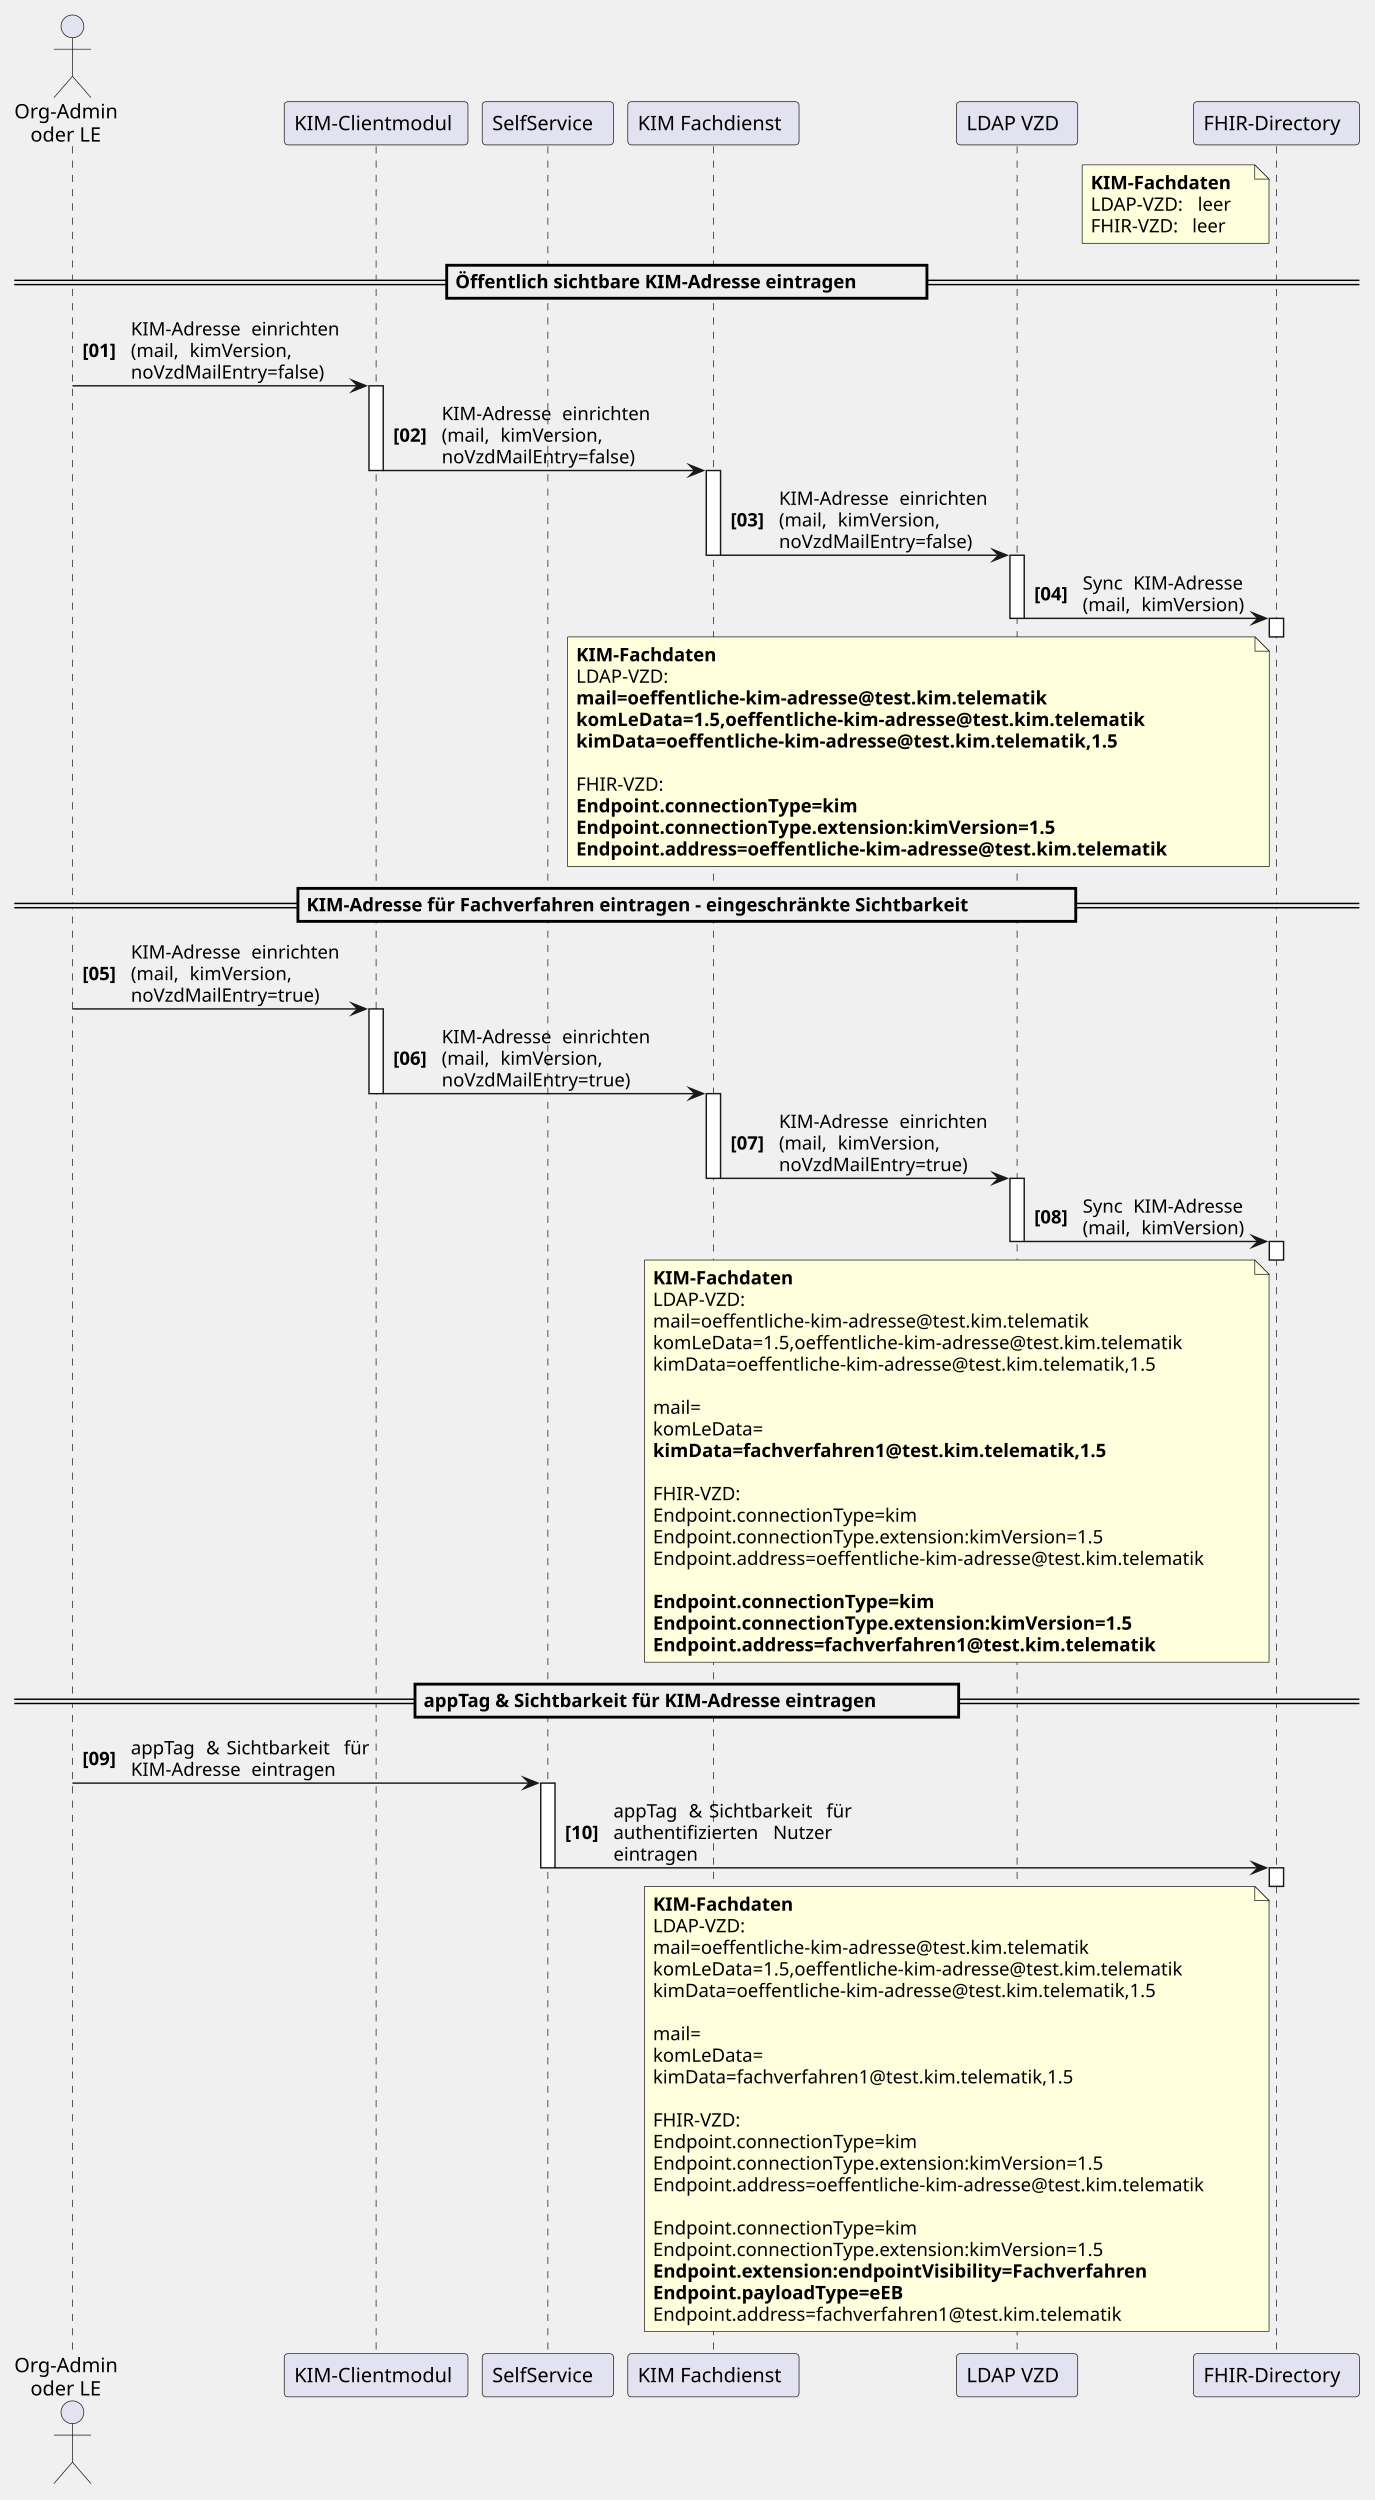
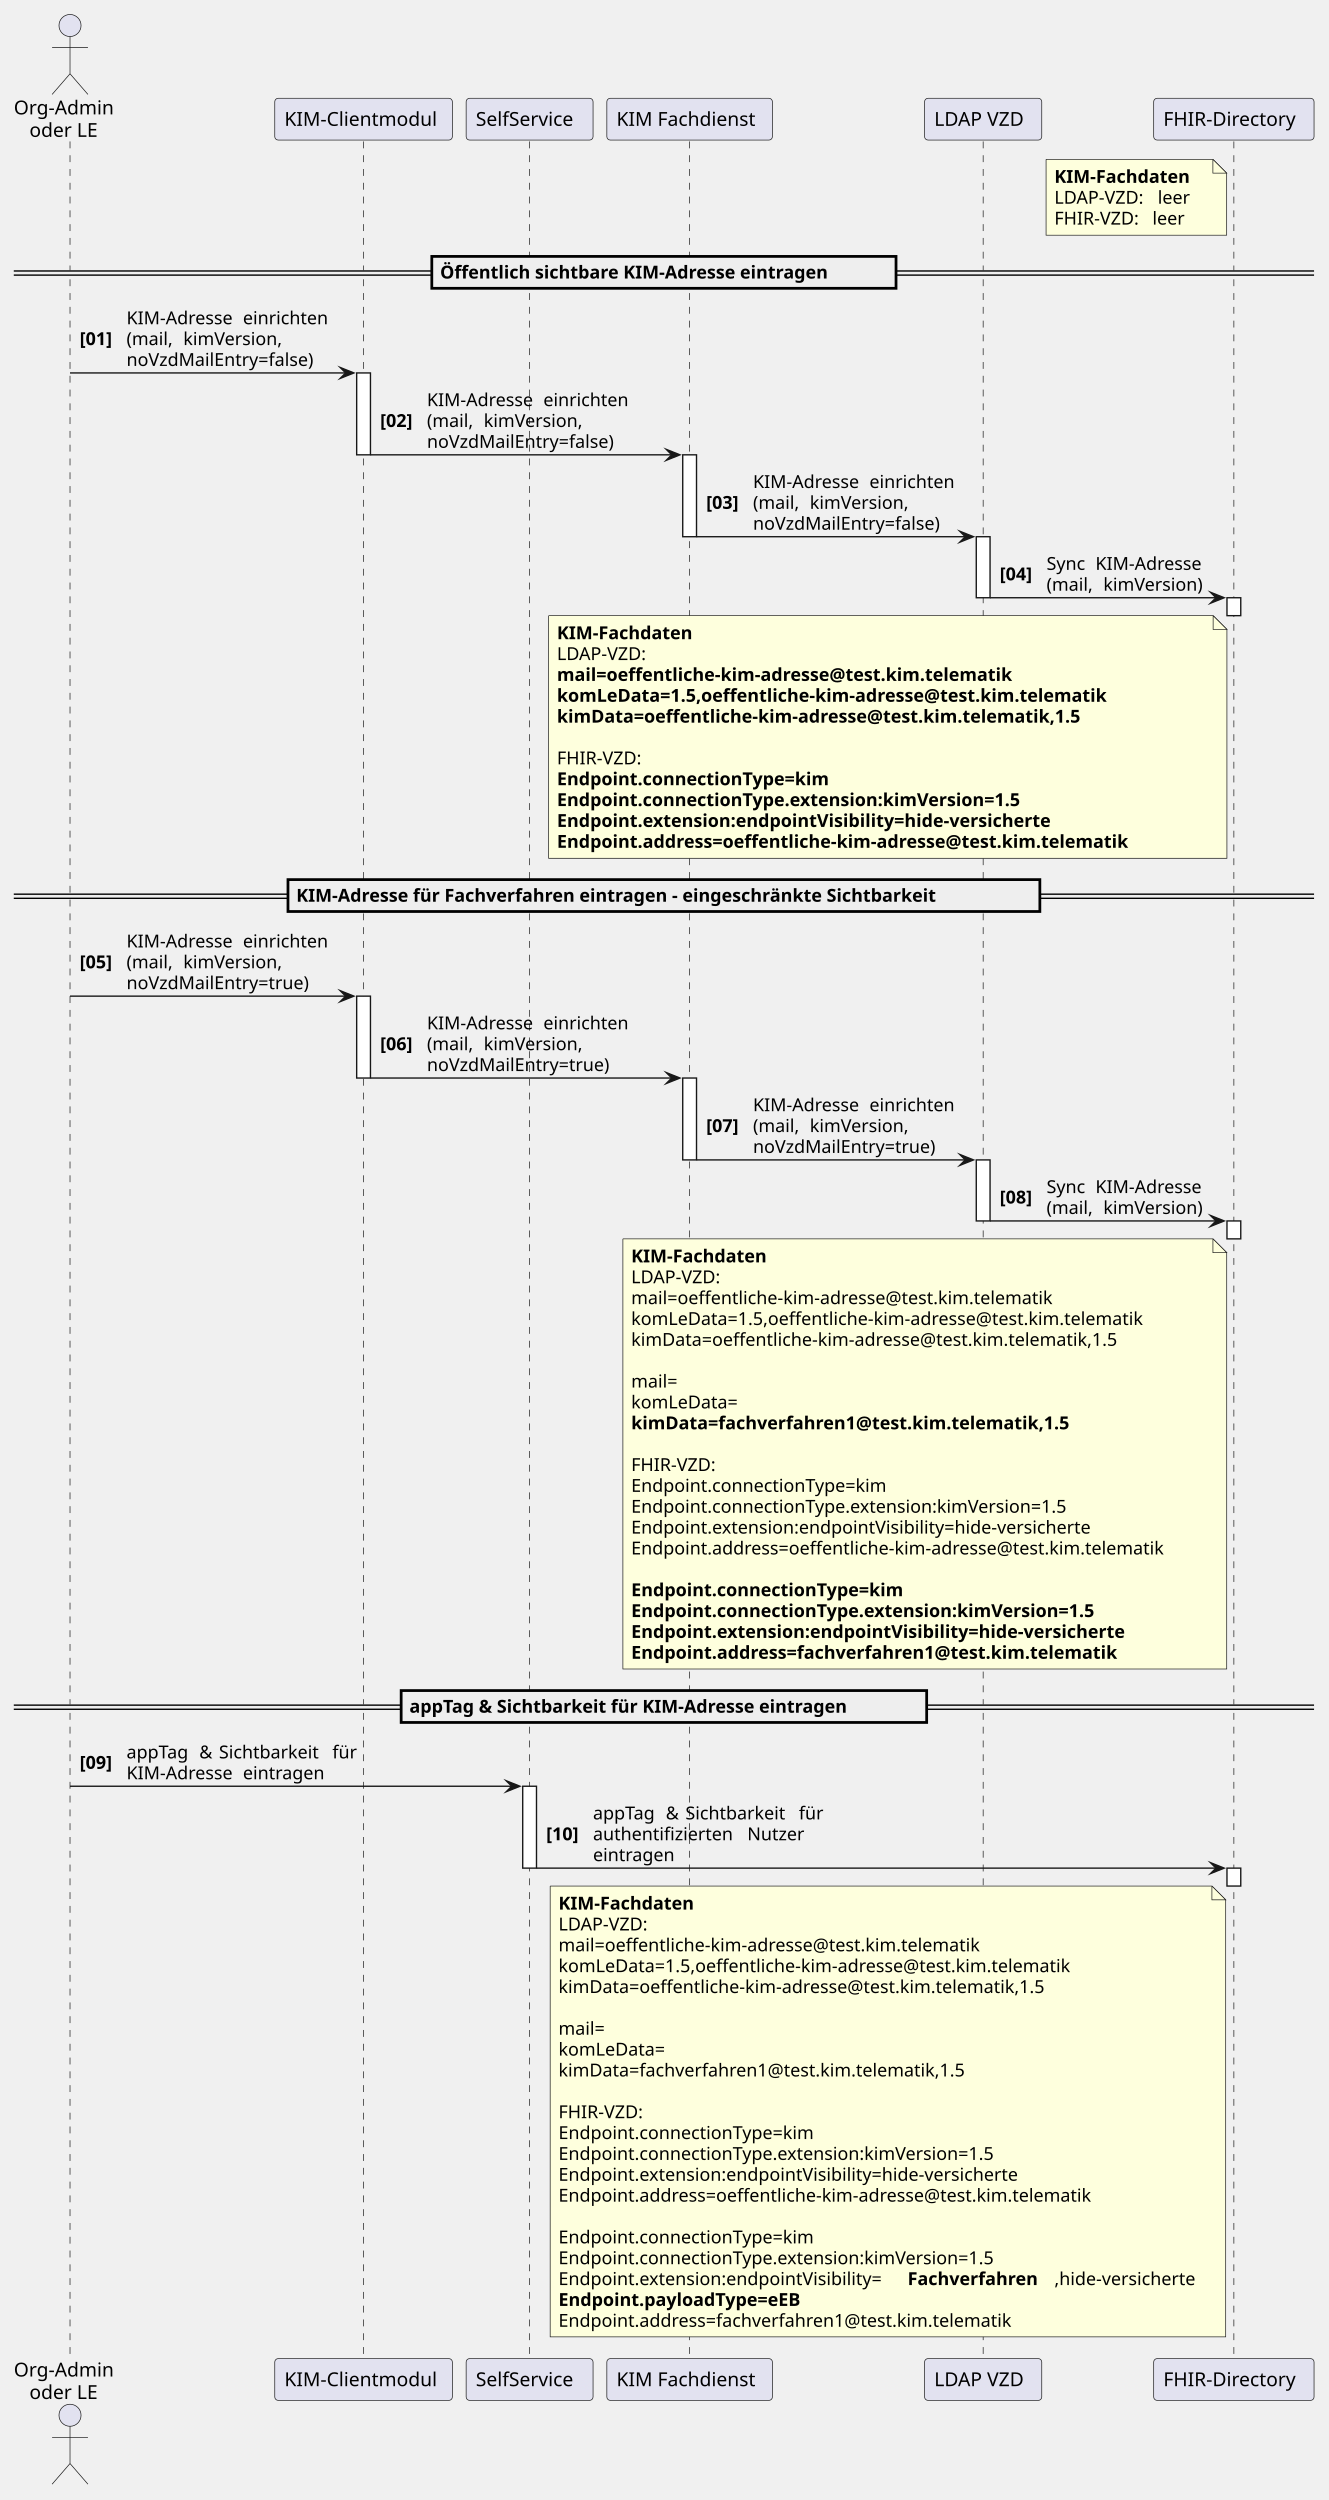
- <svg xmlns="http://www.w3.org/2000/svg" version="1.1" data-diagram-type="SEQUENCE" style="width:1004px;height:1826px;background:#FFFFFF;" width="1004.167px" height="1826.042px" viewBox="0 0 1004 1826" zoomAndPan="magnify" preserveAspectRatio="none" contentStyleType="text/css">
+ <svg xmlns="http://www.w3.org/2000/svg" version="1.1" data-diagram-type="SEQUENCE" style="width:1004px;height:1889px;background:#FFFFFF;" width="1004.167px" height="1889.583px" viewBox="0 0 1004 1889" zoomAndPan="magnify" preserveAspectRatio="none" contentStyleType="text/css">
  <defs />
  <g font-family="sans-serif" lengthAdjust="spacing">
    <g>
-       <rect x="49.259" y="106.868" width="8.333" height="1612.248" fill="#000" fill-opacity="0" />
-       <line x1="52.905" y1="106.868" x2="52.905" y2="1719.116" style="stroke:#181818;stroke-width:0.521;stroke-dasharray:5.208,5.208;" />
-     </g>
-     <g>
-       <rect x="271.062" y="106.868" width="8.333" height="1612.248" fill="#000" fill-opacity="0" />
-       <line x1="274.708" y1="106.868" x2="274.708" y2="1719.116" style="stroke:#181818;stroke-width:0.521;stroke-dasharray:5.208,5.208;" />
+       <rect x="49.259" y="106.868" width="8.333" height="1675.301" fill="#000" fill-opacity="0" />
+       <line x1="52.905" y1="106.868" x2="52.905" y2="1782.17" style="stroke:#181818;stroke-width:0.521;stroke-dasharray:5.208,5.208;" />
+     </g>
+     <g>
+       <rect x="271.062" y="106.868" width="8.333" height="1675.301" fill="#000" fill-opacity="0" />
+       <line x1="274.708" y1="106.868" x2="274.708" y2="1782.17" style="stroke:#181818;stroke-width:0.521;stroke-dasharray:5.208,5.208;" />
    </g>
    <g>
      <rect x="269.5" y="281.795" width="10.417" height="61.873" fill="#FFF" style="stroke:#181818;stroke-width:1.042;" />
    </g>
    <g>
-       <rect x="269.5" y="736.922" width="10.417" height="61.873" fill="#FFF" style="stroke:#181818;stroke-width:1.042;" />
-     </g>
-     <g>
-       <rect x="396.522" y="106.868" width="8.333" height="1612.248" fill="#000" fill-opacity="0" />
-       <line x1="400.168" y1="106.868" x2="400.168" y2="1719.116" style="stroke:#181818;stroke-width:0.521;stroke-dasharray:5.208,5.208;" />
-     </g>
-     <g>
-       <rect x="394.96" y="1302.393" width="10.417" height="61.873" fill="#FFF" style="stroke:#181818;stroke-width:1.042;" />
-     </g>
-     <g>
-       <rect x="517.432" y="106.868" width="8.333" height="1612.248" fill="#000" fill-opacity="0" />
-       <line x1="521.077" y1="106.868" x2="521.077" y2="1719.116" style="stroke:#181818;stroke-width:0.521;stroke-dasharray:5.208,5.208;" />
+       <rect x="269.5" y="752.686" width="10.417" height="61.873" fill="#FFF" style="stroke:#181818;stroke-width:1.042;" />
+     </g>
+     <g>
+       <rect x="396.522" y="106.868" width="8.333" height="1675.301" fill="#000" fill-opacity="0" />
+       <line x1="400.168" y1="106.868" x2="400.168" y2="1782.17" style="stroke:#181818;stroke-width:0.521;stroke-dasharray:5.208,5.208;" />
+     </g>
+     <g>
+       <rect x="394.96" y="1349.683" width="10.417" height="61.873" fill="#FFF" style="stroke:#181818;stroke-width:1.042;" />
+     </g>
+     <g>
+       <rect x="517.432" y="106.868" width="8.333" height="1675.301" fill="#000" fill-opacity="0" />
+       <line x1="521.077" y1="106.868" x2="521.077" y2="1782.17" style="stroke:#181818;stroke-width:0.521;stroke-dasharray:5.208,5.208;" />
    </g>
    <g>
      <rect x="515.869" y="343.669" width="10.417" height="61.873" fill="#FFF" style="stroke:#181818;stroke-width:1.042;" />
    </g>
    <g>
-       <rect x="515.869" y="798.796" width="10.417" height="61.873" fill="#FFF" style="stroke:#181818;stroke-width:1.042;" />
-     </g>
-     <g>
-       <rect x="739.234" y="106.868" width="8.333" height="1612.248" fill="#000" fill-opacity="0" />
-       <line x1="742.88" y1="106.868" x2="742.88" y2="1719.116" style="stroke:#181818;stroke-width:0.521;stroke-dasharray:5.208,5.208;" />
+       <rect x="515.869" y="814.559" width="10.417" height="61.873" fill="#FFF" style="stroke:#181818;stroke-width:1.042;" />
+     </g>
+     <g>
+       <rect x="739.234" y="106.868" width="8.333" height="1675.301" fill="#000" fill-opacity="0" />
+       <line x1="742.88" y1="106.868" x2="742.88" y2="1782.17" style="stroke:#181818;stroke-width:0.521;stroke-dasharray:5.208,5.208;" />
    </g>
    <g>
      <rect x="737.672" y="405.542" width="10.417" height="46.11" fill="#FFF" style="stroke:#181818;stroke-width:1.042;" />
    </g>
    <g>
-       <rect x="737.672" y="860.669" width="10.417" height="46.11" fill="#FFF" style="stroke:#181818;stroke-width:1.042;" />
-     </g>
-     <g>
-       <rect x="928.664" y="106.868" width="8.333" height="1612.248" fill="#000" fill-opacity="0" />
-       <line x1="932.31" y1="106.868" x2="932.31" y2="1719.116" style="stroke:#181818;stroke-width:0.521;stroke-dasharray:5.208,5.208;" />
+       <rect x="737.672" y="876.432" width="10.417" height="46.11" fill="#FFF" style="stroke:#181818;stroke-width:1.042;" />
+     </g>
+     <g>
+       <rect x="928.664" y="106.868" width="8.333" height="1675.301" fill="#000" fill-opacity="0" />
+       <line x1="932.31" y1="106.868" x2="932.31" y2="1782.17" style="stroke:#181818;stroke-width:0.521;stroke-dasharray:5.208,5.208;" />
    </g>
    <g>
      <rect x="927.102" y="451.652" width="10.417" height="13.542" fill="#FFF" style="stroke:#181818;stroke-width:1.042;" />
    </g>
    <g>
-       <rect x="927.102" y="906.779" width="10.417" height="13.542" fill="#FFF" style="stroke:#181818;stroke-width:1.042;" />
-     </g>
-     <g>
-       <rect x="927.102" y="1364.266" width="10.417" height="13.542" fill="#FFF" style="stroke:#181818;stroke-width:1.042;" />
+       <rect x="927.102" y="922.542" width="10.417" height="13.542" fill="#FFF" style="stroke:#181818;stroke-width:1.042;" />
+     </g>
+     <g>
+       <rect x="927.102" y="1411.556" width="10.417" height="13.542" fill="#FFF" style="stroke:#181818;stroke-width:1.042;" />
    </g>
    <text x="10.417" y="86.453" fill="#000" font-size="14.583" textLength="78.727">Org-Admin</text>
    <text x="22.219" y="103.429" fill="#000" font-size="14.583" textLength="55.122">oder LE</text>
    <ellipse cx="52.905" cy="19.271" rx="8.333" ry="8.333" fill="#E2E2F0" style="stroke:#181818;stroke-width:0.521;" />
    <path d="M52.905,27.604 L52.905,55.729 M39.364,35.938 L66.447,35.938 M52.905,55.729 L39.364,71.354 M52.905,55.729 L66.447,71.354" style="stroke:#181818;stroke-width:0.521;" fill="none" />
    <rect x="207.613" y="74.268" width="134.191" height="31.559" fill="#E2E2F0" style="stroke:#181818;stroke-width:0.521;" rx="2.604" ry="2.604" />
    <text x="214.904" y="95.096" fill="#000" font-size="14.583" textLength="119.608">KIM-Clientmodul</text>
    <rect x="352.22" y="74.268" width="95.895" height="31.559" fill="#E2E2F0" style="stroke:#181818;stroke-width:0.521;" rx="2.604" ry="2.604" />
    <text x="359.512" y="95.096" fill="#000" font-size="14.583" textLength="81.312">SelfService</text>
    <rect x="458.532" y="74.268" width="125.091" height="31.559" fill="#E2E2F0" style="stroke:#181818;stroke-width:0.521;" rx="2.604" ry="2.604" />
    <text x="465.824" y="95.096" fill="#000" font-size="14.583" textLength="110.507">KIM Fachdienst</text>
    <rect x="698.61" y="74.268" width="88.54" height="31.559" fill="#E2E2F0" style="stroke:#181818;stroke-width:0.521;" rx="2.604" ry="2.604" />
    <text x="705.902" y="95.096" fill="#000" font-size="14.583" textLength="73.956">LDAP VZD</text>
    <rect x="871.726" y="74.268" width="121.167" height="31.559" fill="#E2E2F0" style="stroke:#181818;stroke-width:0.521;" rx="2.604" ry="2.604" />
    <text x="879.018" y="95.096" fill="#000" font-size="14.583" textLength="106.584">FHIR-Directory</text>
-     <text x="10.417" y="1732.653" fill="#000" font-size="14.583" textLength="78.727">Org-Admin</text>
-     <text x="22.219" y="1749.629" fill="#000" font-size="14.583" textLength="55.122">oder LE</text>
-     <ellipse cx="52.905" cy="1761.922" rx="8.333" ry="8.333" fill="#E2E2F0" style="stroke:#181818;stroke-width:0.521;" />
-     <path d="M52.905,1770.256 L52.905,1798.381 M39.364,1778.589 L66.447,1778.589 M52.905,1798.381 L39.364,1814.006 M52.905,1798.381 L66.447,1814.006" style="stroke:#181818;stroke-width:0.521;" fill="none" />
-     <rect x="207.613" y="1719.116" width="134.191" height="31.559" fill="#E2E2F0" style="stroke:#181818;stroke-width:0.521;" rx="2.604" ry="2.604" />
-     <text x="214.904" y="1739.944" fill="#000" font-size="14.583" textLength="119.608">KIM-Clientmodul</text>
-     <rect x="352.22" y="1719.116" width="95.895" height="31.559" fill="#E2E2F0" style="stroke:#181818;stroke-width:0.521;" rx="2.604" ry="2.604" />
-     <text x="359.512" y="1739.944" fill="#000" font-size="14.583" textLength="81.312">SelfService</text>
-     <rect x="458.532" y="1719.116" width="125.091" height="31.559" fill="#E2E2F0" style="stroke:#181818;stroke-width:0.521;" rx="2.604" ry="2.604" />
-     <text x="465.824" y="1739.944" fill="#000" font-size="14.583" textLength="110.507">KIM Fachdienst</text>
-     <rect x="698.61" y="1719.116" width="88.54" height="31.559" fill="#E2E2F0" style="stroke:#181818;stroke-width:0.521;" rx="2.604" ry="2.604" />
-     <text x="705.902" y="1739.944" fill="#000" font-size="14.583" textLength="73.956">LDAP VZD</text>
-     <rect x="871.726" y="1719.116" width="121.167" height="31.559" fill="#E2E2F0" style="stroke:#181818;stroke-width:0.521;" rx="2.604" ry="2.604" />
-     <text x="879.018" y="1739.944" fill="#000" font-size="14.583" textLength="106.584">FHIR-Directory</text>
+     <text x="10.417" y="1795.706" fill="#000" font-size="14.583" textLength="78.727">Org-Admin</text>
+     <text x="22.219" y="1812.682" fill="#000" font-size="14.583" textLength="55.122">oder LE</text>
+     <ellipse cx="52.905" cy="1824.976" rx="8.333" ry="8.333" fill="#E2E2F0" style="stroke:#181818;stroke-width:0.521;" />
+     <path d="M52.905,1833.309 L52.905,1861.434 M39.364,1841.642 L66.447,1841.642 M52.905,1861.434 L39.364,1877.059 M52.905,1861.434 L66.447,1877.059" style="stroke:#181818;stroke-width:0.521;" fill="none" />
+     <rect x="207.613" y="1782.17" width="134.191" height="31.559" fill="#E2E2F0" style="stroke:#181818;stroke-width:0.521;" rx="2.604" ry="2.604" />
+     <text x="214.904" y="1802.998" fill="#000" font-size="14.583" textLength="119.608">KIM-Clientmodul</text>
+     <rect x="352.22" y="1782.17" width="95.895" height="31.559" fill="#E2E2F0" style="stroke:#181818;stroke-width:0.521;" rx="2.604" ry="2.604" />
+     <text x="359.512" y="1802.998" fill="#000" font-size="14.583" textLength="81.312">SelfService</text>
+     <rect x="458.532" y="1782.17" width="125.091" height="31.559" fill="#E2E2F0" style="stroke:#181818;stroke-width:0.521;" rx="2.604" ry="2.604" />
+     <text x="465.824" y="1802.998" fill="#000" font-size="14.583" textLength="110.507">KIM Fachdienst</text>
+     <rect x="698.61" y="1782.17" width="88.54" height="31.559" fill="#E2E2F0" style="stroke:#181818;stroke-width:0.521;" rx="2.604" ry="2.604" />
+     <text x="705.902" y="1802.998" fill="#000" font-size="14.583" textLength="73.956">LDAP VZD</text>
+     <rect x="871.726" y="1782.17" width="121.167" height="31.559" fill="#E2E2F0" style="stroke:#181818;stroke-width:0.521;" rx="2.604" ry="2.604" />
+     <text x="879.018" y="1802.998" fill="#000" font-size="14.583" textLength="106.584">FHIR-Directory</text>
    <path d="M790.413,120.41 L790.413,177.702 L926.872,177.702 L926.872,130.827 L916.455,120.41 L790.413,120.41" style="stroke:#181818;stroke-width:0.521;" fill="#FEFFDD" />
    <path d="M916.455,120.41 L916.455,130.827 L926.872,130.827 L916.455,120.41" style="stroke:#181818;stroke-width:0.521;" fill="#FEFFDD" />
    <text x="796.663" y="138.188" fill="#000" font-size="13.542" textLength="114.813" font-weight="700">KIM-Fachdaten</text>
    <text x="796.663" y="153.952" fill="#000" font-size="13.542" textLength="73.818">LDAP-VZD:</text>
    <text x="870.481" y="153.952" fill="#000" font-size="13.542"> </text>
    <text x="874.786" y="153.952" fill="#000" font-size="13.542" textLength="25.992">leer</text>
    <text x="796.663" y="169.715" fill="#000" font-size="13.542" textLength="69.791">FHIR-VZD:</text>
    <text x="866.455" y="169.715" fill="#000" font-size="13.542"> </text>
    <text x="870.759" y="169.715" fill="#000" font-size="13.542" textLength="25.992">leer</text>
    <rect x="10.417" y="204.749" width="982.477" height="3.125" fill="#EEE" style="stroke:#EEE;stroke-width:1.042;" />
    <line x1="10.417" y1="204.749" x2="992.893" y2="204.749" style="stroke:#000;stroke-width:1.042;" />
    <line x1="10.417" y1="207.874" x2="992.893" y2="207.874" style="stroke:#000;stroke-width:1.042;" />
    <rect x="326.273" y="193.742" width="350.764" height="24.097" fill="#EEE" style="stroke:#000;stroke-width:2.083;" />
    <text x="332.523" y="210.478" fill="#000" font-size="13.542" textLength="331.467" font-weight="700">Öffentlich sichtbare KIM-Adresse eintragen</text>
    <polygon points="257,277.629,267.416,281.795,257,285.962,261.166,281.795" fill="#181818" style="stroke:#181818;stroke-width:1.042;stroke-linejoin:miter;stroke-miterlimit:10;" />
    <line x1="52.905" y1="281.795" x2="263.25" y2="281.795" style="stroke:#181818;stroke-width:1.042;" />
    <text x="60.197" y="260.755" fill="#000" font-size="13.542" textLength="31.223" font-weight="700">[01]</text>
    <text x="95.586" y="244.992" fill="#000" font-size="13.542" textLength="83.644">KIM-Adresse</text>
    <text x="179.23" y="244.992" fill="#000" font-size="13.542"> </text>
    <text x="183.534" y="244.992" fill="#000" font-size="13.542" textLength="68.257">einrichten</text>
    <text x="95.586" y="260.755" fill="#000" font-size="13.542" textLength="38.602">(mail,</text>
    <text x="134.188" y="260.755" fill="#000" font-size="13.542"> </text>
    <text x="138.492" y="260.755" fill="#000" font-size="13.542" textLength="79.947">kimVersion,</text>
    <text x="95.586" y="276.518" fill="#000" font-size="13.542" textLength="154.215">noVzdMailEntry=false)</text>
    <polygon points="503.369,339.502,513.786,343.669,503.369,347.835,507.536,343.669" fill="#181818" style="stroke:#181818;stroke-width:1.042;stroke-linejoin:miter;stroke-miterlimit:10;" />
    <line x1="279.916" y1="343.669" x2="509.619" y2="343.669" style="stroke:#181818;stroke-width:1.042;" />
    <text x="287.208" y="322.628" fill="#000" font-size="13.542" textLength="31.223" font-weight="700">[02]</text>
    <text x="322.597" y="306.865" fill="#000" font-size="13.542" textLength="83.644">KIM-Adresse</text>
    <text x="406.241" y="306.865" fill="#000" font-size="13.542"> </text>
    <text x="410.545" y="306.865" fill="#000" font-size="13.542" textLength="68.257">einrichten</text>
    <text x="322.597" y="322.628" fill="#000" font-size="13.542" textLength="38.602">(mail,</text>
    <text x="361.199" y="322.628" fill="#000" font-size="13.542"> </text>
    <text x="365.503" y="322.628" fill="#000" font-size="13.542" textLength="79.947">kimVersion,</text>
    <text x="322.597" y="338.392" fill="#000" font-size="13.542" textLength="154.215">noVzdMailEntry=false)</text>
    <polygon points="725.172,401.375,735.589,405.542,725.172,409.709,729.339,405.542" fill="#181818" style="stroke:#181818;stroke-width:1.042;stroke-linejoin:miter;stroke-miterlimit:10;" />
    <line x1="526.286" y1="405.542" x2="731.422" y2="405.542" style="stroke:#181818;stroke-width:1.042;" />
    <text x="533.577" y="384.502" fill="#000" font-size="13.542" textLength="31.223" font-weight="700">[03]</text>
    <text x="568.967" y="368.738" fill="#000" font-size="13.542" textLength="83.644">KIM-Adresse</text>
    <text x="652.61" y="368.738" fill="#000" font-size="13.542"> </text>
    <text x="656.915" y="368.738" fill="#000" font-size="13.542" textLength="68.257">einrichten</text>
    <text x="568.967" y="384.502" fill="#000" font-size="13.542" textLength="38.602">(mail,</text>
    <text x="607.568" y="384.502" fill="#000" font-size="13.542"> </text>
    <text x="611.873" y="384.502" fill="#000" font-size="13.542" textLength="79.947">kimVersion,</text>
    <text x="568.967" y="400.265" fill="#000" font-size="13.542" textLength="154.215">noVzdMailEntry=false)</text>
    <polygon points="914.602,447.485,925.018,451.652,914.602,455.819,918.768,451.652" fill="#181818" style="stroke:#181818;stroke-width:1.042;stroke-linejoin:miter;stroke-miterlimit:10;" />
    <line x1="748.089" y1="451.652" x2="920.852" y2="451.652" style="stroke:#181818;stroke-width:1.042;" />
    <text x="755.38" y="438.493" fill="#000" font-size="13.542" textLength="31.223" font-weight="700">[04]</text>
    <text x="790.769" y="430.612" fill="#000" font-size="13.542" textLength="32.638">Sync</text>
    <text x="823.407" y="430.612" fill="#000" font-size="13.542"> </text>
    <text x="827.711" y="430.612" fill="#000" font-size="13.542" textLength="83.644">KIM-Adresse</text>
    <text x="790.769" y="446.375" fill="#000" font-size="13.542" textLength="38.602">(mail,</text>
    <text x="829.371" y="446.375" fill="#000" font-size="13.542"> </text>
    <text x="833.676" y="446.375" fill="#000" font-size="13.542" textLength="80.926">kimVersion)</text>
-     <path d="M414.559,465.194 L414.559,632.902 L927.059,632.902 L927.059,475.61 L916.643,465.194 L414.559,465.194" style="stroke:#181818;stroke-width:0.521;" fill="#FEFFDD" />
+     <path d="M414.559,465.194 L414.559,648.527 L927.059,648.527 L927.059,475.61 L916.643,465.194 L414.559,465.194" style="stroke:#181818;stroke-width:0.521;" fill="#FEFFDD" />
    <path d="M916.643,465.194 L916.643,475.61 L927.059,475.61 L916.643,465.194" style="stroke:#181818;stroke-width:0.521;" fill="#FEFFDD" />
    <text x="420.809" y="482.972" fill="#000" font-size="13.542" textLength="114.813" font-weight="700">KIM-Fachdaten</text>
    <text x="420.809" y="498.735" fill="#000" font-size="13.542" textLength="73.818">LDAP-VZD:</text>
    <text x="420.809" y="514.498" fill="#000" font-size="13.542" textLength="389.211" font-weight="700">mail=oeffentliche-kim-adresse@test.kim.telematik</text>
    <text x="420.809" y="530.262" fill="#000" font-size="13.542" textLength="472.034" font-weight="700">komLeData=1.5,oeffentliche-kim-adresse@test.kim.telematik</text>
    <text x="420.809" y="546.025" fill="#000" font-size="13.542" textLength="449.56" font-weight="700">kimData=oeffentliche-kim-adresse@test.kim.telematik,1.5</text>
    <text x="420.809" y="561.788" fill="#000" font-size="13.542"> </text>
    <text x="420.809" y="577.552" fill="#000" font-size="13.542" textLength="69.791">FHIR-VZD:</text>
    <text x="420.809" y="593.315" fill="#000" font-size="13.542" textLength="233.409" font-weight="700">Endpoint.connectionType=kim</text>
    <text x="420.809" y="609.078" fill="#000" font-size="13.542" textLength="400.808" font-weight="700">Endpoint.connectionType.extension:kimVersion=1.5</text>
-     <text x="420.809" y="624.842" fill="#000" font-size="13.542" textLength="490.667" font-weight="700">Endpoint.address=oeffentliche-kim-adresse@test.kim.telematik</text>
-     <rect x="10.417" y="659.875" width="982.477" height="3.125" fill="#EEE" style="stroke:#EEE;stroke-width:1.042;" />
-     <line x1="10.417" y1="659.875" x2="992.893" y2="659.875" style="stroke:#000;stroke-width:1.042;" />
-     <line x1="10.417" y1="663" x2="992.893" y2="663" style="stroke:#000;stroke-width:1.042;" />
-     <rect x="217.596" y="648.869" width="568.119" height="24.097" fill="#EEE" style="stroke:#000;stroke-width:2.083;" />
-     <text x="223.846" y="665.605" fill="#000" font-size="13.542" textLength="548.821" font-weight="700">KIM-Adresse für Fachverfahren eintragen - eingeschränkte Sichtbarkeit</text>
-     <polygon points="257,732.756,267.416,736.922,257,741.089,261.166,736.922" fill="#181818" style="stroke:#181818;stroke-width:1.042;stroke-linejoin:miter;stroke-miterlimit:10;" />
-     <line x1="52.905" y1="736.922" x2="263.25" y2="736.922" style="stroke:#181818;stroke-width:1.042;" />
-     <text x="60.197" y="715.882" fill="#000" font-size="13.542" textLength="31.223" font-weight="700">[05]</text>
-     <text x="95.586" y="700.119" fill="#000" font-size="13.542" textLength="83.644">KIM-Adresse</text>
-     <text x="179.23" y="700.119" fill="#000" font-size="13.542"> </text>
-     <text x="183.534" y="700.119" fill="#000" font-size="13.542" textLength="68.257">einrichten</text>
-     <text x="95.586" y="715.882" fill="#000" font-size="13.542" textLength="38.602">(mail,</text>
-     <text x="134.188" y="715.882" fill="#000" font-size="13.542"> </text>
-     <text x="138.492" y="715.882" fill="#000" font-size="13.542" textLength="79.947">kimVersion,</text>
-     <text x="95.586" y="731.645" fill="#000" font-size="13.542" textLength="149.791">noVzdMailEntry=true)</text>
-     <polygon points="503.369,794.629,513.786,798.796,503.369,802.962,507.536,798.796" fill="#181818" style="stroke:#181818;stroke-width:1.042;stroke-linejoin:miter;stroke-miterlimit:10;" />
-     <line x1="279.916" y1="798.796" x2="509.619" y2="798.796" style="stroke:#181818;stroke-width:1.042;" />
-     <text x="287.208" y="777.755" fill="#000" font-size="13.542" textLength="31.223" font-weight="700">[06]</text>
-     <text x="322.597" y="761.992" fill="#000" font-size="13.542" textLength="83.644">KIM-Adresse</text>
-     <text x="406.241" y="761.992" fill="#000" font-size="13.542"> </text>
-     <text x="410.545" y="761.992" fill="#000" font-size="13.542" textLength="68.257">einrichten</text>
-     <text x="322.597" y="777.755" fill="#000" font-size="13.542" textLength="38.602">(mail,</text>
-     <text x="361.199" y="777.755" fill="#000" font-size="13.542"> </text>
-     <text x="365.503" y="777.755" fill="#000" font-size="13.542" textLength="79.947">kimVersion,</text>
-     <text x="322.597" y="793.519" fill="#000" font-size="13.542" textLength="149.791">noVzdMailEntry=true)</text>
-     <polygon points="725.172,856.502,735.589,860.669,725.172,864.836,729.339,860.669" fill="#181818" style="stroke:#181818;stroke-width:1.042;stroke-linejoin:miter;stroke-miterlimit:10;" />
-     <line x1="526.286" y1="860.669" x2="731.422" y2="860.669" style="stroke:#181818;stroke-width:1.042;" />
-     <text x="533.577" y="839.629" fill="#000" font-size="13.542" textLength="31.223" font-weight="700">[07]</text>
-     <text x="568.967" y="823.865" fill="#000" font-size="13.542" textLength="83.644">KIM-Adresse</text>
-     <text x="652.61" y="823.865" fill="#000" font-size="13.542"> </text>
-     <text x="656.915" y="823.865" fill="#000" font-size="13.542" textLength="68.257">einrichten</text>
-     <text x="568.967" y="839.629" fill="#000" font-size="13.542" textLength="38.602">(mail,</text>
-     <text x="607.568" y="839.629" fill="#000" font-size="13.542"> </text>
-     <text x="611.873" y="839.629" fill="#000" font-size="13.542" textLength="79.947">kimVersion,</text>
-     <text x="568.967" y="855.392" fill="#000" font-size="13.542" textLength="149.791">noVzdMailEntry=true)</text>
-     <polygon points="914.602,902.612,925.018,906.779,914.602,910.946,918.768,906.779" fill="#181818" style="stroke:#181818;stroke-width:1.042;stroke-linejoin:miter;stroke-miterlimit:10;" />
-     <line x1="748.089" y1="906.779" x2="920.852" y2="906.779" style="stroke:#181818;stroke-width:1.042;" />
-     <text x="755.38" y="893.62" fill="#000" font-size="13.542" textLength="31.223" font-weight="700">[08]</text>
-     <text x="790.769" y="885.739" fill="#000" font-size="13.542" textLength="32.638">Sync</text>
-     <text x="823.407" y="885.739" fill="#000" font-size="13.542"> </text>
-     <text x="827.711" y="885.739" fill="#000" font-size="13.542" textLength="83.644">KIM-Adresse</text>
-     <text x="790.769" y="901.502" fill="#000" font-size="13.542" textLength="38.602">(mail,</text>
-     <text x="829.371" y="901.502" fill="#000" font-size="13.542"> </text>
-     <text x="833.676" y="901.502" fill="#000" font-size="13.542" textLength="80.926">kimVersion)</text>
-     <path d="M470.657,920.321 L470.657,1214.071 L926.907,1214.071 L926.907,930.737 L916.49,920.321 L470.657,920.321" style="stroke:#181818;stroke-width:0.521;" fill="#FEFFDD" />
-     <path d="M916.49,920.321 L916.49,930.737 L926.907,930.737 L916.49,920.321" style="stroke:#181818;stroke-width:0.521;" fill="#FEFFDD" />
-     <text x="476.907" y="938.099" fill="#000" font-size="13.542" textLength="114.813" font-weight="700">KIM-Fachdaten</text>
-     <text x="476.907" y="953.862" fill="#000" font-size="13.542" textLength="73.818">LDAP-VZD:</text>
-     <text x="476.907" y="969.625" fill="#000" font-size="13.542" textLength="345.511">mail=oeffentliche-kim-adresse@test.kim.telematik</text>
-     <text x="476.907" y="985.389" fill="#000" font-size="13.542" textLength="419.864">komLeData=1.5,oeffentliche-kim-adresse@test.kim.telematik</text>
-     <text x="476.907" y="1001.152" fill="#000" font-size="13.542" textLength="399.466">kimData=oeffentliche-kim-adresse@test.kim.telematik,1.5</text>
-     <text x="476.907" y="1016.915" fill="#000" font-size="13.542"> </text>
-     <text x="476.907" y="1032.679" fill="#000" font-size="13.542" textLength="40.361">mail=</text>
-     <text x="476.907" y="1048.442" fill="#000" font-size="13.542" textLength="88.874">komLeData=</text>
-     <text x="476.907" y="1064.205" fill="#000" font-size="13.542" textLength="375.841" font-weight="700">kimData=fachverfahren1@test.kim.telematik,1.5</text>
-     <text x="476.907" y="1079.969" fill="#000" font-size="13.542"> </text>
-     <text x="476.907" y="1095.732" fill="#000" font-size="13.542" textLength="69.791">FHIR-VZD:</text>
-     <text x="476.907" y="1111.495" fill="#000" font-size="13.542" textLength="208.54">Endpoint.connectionType=kim</text>
-     <text x="476.907" y="1127.259" fill="#000" font-size="13.542" textLength="356.044">Endpoint.connectionType.extension:kimVersion=1.5</text>
-     <text x="476.907" y="1143.022" fill="#000" font-size="13.542" textLength="434.57">Endpoint.address=oeffentliche-kim-adresse@test.kim.telematik</text>
-     <text x="476.907" y="1158.786" fill="#000" font-size="13.542"> </text>
-     <text x="476.907" y="1174.549" fill="#000" font-size="13.542" textLength="233.409" font-weight="700">Endpoint.connectionType=kim</text>
-     <text x="476.907" y="1190.312" fill="#000" font-size="13.542" textLength="400.808" font-weight="700">Endpoint.connectionType.extension:kimVersion=1.5</text>
-     <text x="476.907" y="1206.076" fill="#000" font-size="13.542" textLength="416.948" font-weight="700">Endpoint.address=fachverfahren1@test.kim.telematik</text>
-     <rect x="10.417" y="1241.109" width="982.477" height="3.125" fill="#EEE" style="stroke:#EEE;stroke-width:1.042;" />
-     <line x1="10.417" y1="1241.109" x2="992.893" y2="1241.109" style="stroke:#000;stroke-width:1.042;" />
-     <line x1="10.417" y1="1244.234" x2="992.893" y2="1244.234" style="stroke:#000;stroke-width:1.042;" />
-     <rect x="303.117" y="1230.103" width="397.076" height="24.097" fill="#EEE" style="stroke:#000;stroke-width:2.083;" />
-     <text x="309.367" y="1246.839" fill="#000" font-size="13.542" textLength="377.778" font-weight="700">appTag &amp; Sichtbarkeit für KIM-Adresse eintragen</text>
-     <polygon points="382.46,1298.226,392.876,1302.393,382.46,1306.559,386.626,1302.393" fill="#181818" style="stroke:#181818;stroke-width:1.042;stroke-linejoin:miter;stroke-miterlimit:10;" />
-     <line x1="52.905" y1="1302.393" x2="388.71" y2="1302.393" style="stroke:#181818;stroke-width:1.042;" />
-     <text x="60.197" y="1289.234" fill="#000" font-size="13.542" textLength="31.223" font-weight="700">[09]</text>
-     <text x="95.586" y="1281.352" fill="#000" font-size="13.542" textLength="50.656">appTag</text>
-     <text x="146.242" y="1281.352" fill="#000" font-size="13.542"> </text>
-     <text x="150.546" y="1281.352" fill="#000" font-size="13.542">&amp;</text>
-     <text x="161.106" y="1281.352" fill="#000" font-size="13.542"> </text>
-     <text x="165.41" y="1281.352" fill="#000" font-size="13.542" textLength="81.402">Sichtbarkeit</text>
-     <text x="246.812" y="1281.352" fill="#000" font-size="13.542"> </text>
-     <text x="251.117" y="1281.352" fill="#000" font-size="13.542" textLength="18.917">für</text>
-     <text x="95.586" y="1297.116" fill="#000" font-size="13.542" textLength="83.644">KIM-Adresse</text>
-     <text x="179.23" y="1297.116" fill="#000" font-size="13.542"> </text>
-     <text x="183.534" y="1297.116" fill="#000" font-size="13.542" textLength="65.361">eintragen</text>
-     <polygon points="914.602,1360.099,925.018,1364.266,914.602,1368.433,918.768,1364.266" fill="#181818" style="stroke:#181818;stroke-width:1.042;stroke-linejoin:miter;stroke-miterlimit:10;" />
-     <line x1="405.376" y1="1364.266" x2="920.852" y2="1364.266" style="stroke:#181818;stroke-width:1.042;" />
-     <text x="412.668" y="1343.226" fill="#000" font-size="13.542" textLength="31.223" font-weight="700">[10]</text>
-     <text x="448.057" y="1327.462" fill="#000" font-size="13.542" textLength="50.656">appTag</text>
-     <text x="498.713" y="1327.462" fill="#000" font-size="13.542"> </text>
-     <text x="503.017" y="1327.462" fill="#000" font-size="13.542">&amp;</text>
-     <text x="513.577" y="1327.462" fill="#000" font-size="13.542"> </text>
-     <text x="517.881" y="1327.462" fill="#000" font-size="13.542" textLength="81.402">Sichtbarkeit</text>
-     <text x="599.283" y="1327.462" fill="#000" font-size="13.542"> </text>
-     <text x="603.588" y="1327.462" fill="#000" font-size="13.542" textLength="18.917">für</text>
-     <text x="448.057" y="1343.226" fill="#000" font-size="13.542" textLength="112.281">authentifizierten</text>
-     <text x="560.338" y="1343.226" fill="#000" font-size="13.542"> </text>
-     <text x="564.642" y="1343.226" fill="#000" font-size="13.542" textLength="45.029">Nutzer</text>
-     <text x="448.057" y="1358.989" fill="#000" font-size="13.542" textLength="65.361">eintragen</text>
-     <path d="M470.657,1377.808 L470.657,1702.808 L926.907,1702.808 L926.907,1388.224 L916.49,1377.808 L470.657,1377.808" style="stroke:#181818;stroke-width:0.521;" fill="#FEFFDD" />
-     <path d="M916.49,1377.808 L916.49,1388.224 L926.907,1388.224 L916.49,1377.808" style="stroke:#181818;stroke-width:0.521;" fill="#FEFFDD" />
-     <text x="476.907" y="1395.586" fill="#000" font-size="13.542" textLength="114.813" font-weight="700">KIM-Fachdaten</text>
-     <text x="476.907" y="1411.349" fill="#000" font-size="13.542" textLength="73.818">LDAP-VZD:</text>
-     <text x="476.907" y="1427.112" fill="#000" font-size="13.542" textLength="345.511">mail=oeffentliche-kim-adresse@test.kim.telematik</text>
-     <text x="476.907" y="1442.876" fill="#000" font-size="13.542" textLength="419.864">komLeData=1.5,oeffentliche-kim-adresse@test.kim.telematik</text>
-     <text x="476.907" y="1458.639" fill="#000" font-size="13.542" textLength="399.466">kimData=oeffentliche-kim-adresse@test.kim.telematik,1.5</text>
-     <text x="476.907" y="1474.402" fill="#000" font-size="13.542"> </text>
-     <text x="476.907" y="1490.166" fill="#000" font-size="13.542" textLength="40.361">mail=</text>
-     <text x="476.907" y="1505.929" fill="#000" font-size="13.542" textLength="88.874">komLeData=</text>
-     <text x="476.907" y="1521.692" fill="#000" font-size="13.542" textLength="335.156">kimData=fachverfahren1@test.kim.telematik,1.5</text>
-     <text x="476.907" y="1537.456" fill="#000" font-size="13.542"> </text>
-     <text x="476.907" y="1553.219" fill="#000" font-size="13.542" textLength="69.791">FHIR-VZD:</text>
-     <text x="476.907" y="1568.982" fill="#000" font-size="13.542" textLength="208.54">Endpoint.connectionType=kim</text>
-     <text x="476.907" y="1584.746" fill="#000" font-size="13.542" textLength="356.044">Endpoint.connectionType.extension:kimVersion=1.5</text>
-     <text x="476.907" y="1600.509" fill="#000" font-size="13.542" textLength="434.57">Endpoint.address=oeffentliche-kim-adresse@test.kim.telematik</text>
-     <text x="476.907" y="1616.272" fill="#000" font-size="13.542"> </text>
-     <text x="476.907" y="1632.036" fill="#000" font-size="13.542" textLength="208.54">Endpoint.connectionType=kim</text>
-     <text x="476.907" y="1647.799" fill="#000" font-size="13.542" textLength="356.044">Endpoint.connectionType.extension:kimVersion=1.5</text>
-     <text x="476.907" y="1663.563" fill="#000" font-size="13.542" textLength="411.037" font-weight="700">Endpoint.extension:endpointVisibility=Fachverfahren</text>
-     <text x="476.907" y="1679.326" fill="#000" font-size="13.542" textLength="210.96" font-weight="700">Endpoint.payloadType=eEB</text>
-     <text x="476.907" y="1695.089" fill="#000" font-size="13.542" textLength="370.26">Endpoint.address=fachverfahren1@test.kim.telematik</text>
+     <text x="420.809" y="624.842" fill="#000" font-size="13.542" textLength="425.478" font-weight="700">Endpoint.extension:endpointVisibility=hide-versicherte</text>
+     <text x="420.809" y="640.605" fill="#000" font-size="13.542" textLength="490.667" font-weight="700">Endpoint.address=oeffentliche-kim-adresse@test.kim.telematik</text>
+     <rect x="10.417" y="675.639" width="982.477" height="3.125" fill="#EEE" style="stroke:#EEE;stroke-width:1.042;" />
+     <line x1="10.417" y1="675.639" x2="992.893" y2="675.639" style="stroke:#000;stroke-width:1.042;" />
+     <line x1="10.417" y1="678.764" x2="992.893" y2="678.764" style="stroke:#000;stroke-width:1.042;" />
+     <rect x="217.596" y="664.632" width="568.119" height="24.097" fill="#EEE" style="stroke:#000;stroke-width:2.083;" />
+     <text x="223.846" y="681.369" fill="#000" font-size="13.542" textLength="548.821" font-weight="700">KIM-Adresse für Fachverfahren eintragen - eingeschränkte Sichtbarkeit</text>
+     <polygon points="257,748.519,267.416,752.686,257,756.852,261.166,752.686" fill="#181818" style="stroke:#181818;stroke-width:1.042;stroke-linejoin:miter;stroke-miterlimit:10;" />
+     <line x1="52.905" y1="752.686" x2="263.25" y2="752.686" style="stroke:#181818;stroke-width:1.042;" />
+     <text x="60.197" y="731.645" fill="#000" font-size="13.542" textLength="31.223" font-weight="700">[05]</text>
+     <text x="95.586" y="715.882" fill="#000" font-size="13.542" textLength="83.644">KIM-Adresse</text>
+     <text x="179.23" y="715.882" fill="#000" font-size="13.542"> </text>
+     <text x="183.534" y="715.882" fill="#000" font-size="13.542" textLength="68.257">einrichten</text>
+     <text x="95.586" y="731.645" fill="#000" font-size="13.542" textLength="38.602">(mail,</text>
+     <text x="134.188" y="731.645" fill="#000" font-size="13.542"> </text>
+     <text x="138.492" y="731.645" fill="#000" font-size="13.542" textLength="79.947">kimVersion,</text>
+     <text x="95.586" y="747.409" fill="#000" font-size="13.542" textLength="149.791">noVzdMailEntry=true)</text>
+     <polygon points="503.369,810.392,513.786,814.559,503.369,818.726,507.536,814.559" fill="#181818" style="stroke:#181818;stroke-width:1.042;stroke-linejoin:miter;stroke-miterlimit:10;" />
+     <line x1="279.916" y1="814.559" x2="509.619" y2="814.559" style="stroke:#181818;stroke-width:1.042;" />
+     <text x="287.208" y="793.519" fill="#000" font-size="13.542" textLength="31.223" font-weight="700">[06]</text>
+     <text x="322.597" y="777.755" fill="#000" font-size="13.542" textLength="83.644">KIM-Adresse</text>
+     <text x="406.241" y="777.755" fill="#000" font-size="13.542"> </text>
+     <text x="410.545" y="777.755" fill="#000" font-size="13.542" textLength="68.257">einrichten</text>
+     <text x="322.597" y="793.519" fill="#000" font-size="13.542" textLength="38.602">(mail,</text>
+     <text x="361.199" y="793.519" fill="#000" font-size="13.542"> </text>
+     <text x="365.503" y="793.519" fill="#000" font-size="13.542" textLength="79.947">kimVersion,</text>
+     <text x="322.597" y="809.282" fill="#000" font-size="13.542" textLength="149.791">noVzdMailEntry=true)</text>
+     <polygon points="725.172,872.266,735.589,876.432,725.172,880.599,729.339,876.432" fill="#181818" style="stroke:#181818;stroke-width:1.042;stroke-linejoin:miter;stroke-miterlimit:10;" />
+     <line x1="526.286" y1="876.432" x2="731.422" y2="876.432" style="stroke:#181818;stroke-width:1.042;" />
+     <text x="533.577" y="855.392" fill="#000" font-size="13.542" textLength="31.223" font-weight="700">[07]</text>
+     <text x="568.967" y="839.629" fill="#000" font-size="13.542" textLength="83.644">KIM-Adresse</text>
+     <text x="652.61" y="839.629" fill="#000" font-size="13.542"> </text>
+     <text x="656.915" y="839.629" fill="#000" font-size="13.542" textLength="68.257">einrichten</text>
+     <text x="568.967" y="855.392" fill="#000" font-size="13.542" textLength="38.602">(mail,</text>
+     <text x="607.568" y="855.392" fill="#000" font-size="13.542"> </text>
+     <text x="611.873" y="855.392" fill="#000" font-size="13.542" textLength="79.947">kimVersion,</text>
+     <text x="568.967" y="871.155" fill="#000" font-size="13.542" textLength="149.791">noVzdMailEntry=true)</text>
+     <polygon points="914.602,918.376,925.018,922.542,914.602,926.709,918.768,922.542" fill="#181818" style="stroke:#181818;stroke-width:1.042;stroke-linejoin:miter;stroke-miterlimit:10;" />
+     <line x1="748.089" y1="922.542" x2="920.852" y2="922.542" style="stroke:#181818;stroke-width:1.042;" />
+     <text x="755.38" y="909.384" fill="#000" font-size="13.542" textLength="31.223" font-weight="700">[08]</text>
+     <text x="790.769" y="901.502" fill="#000" font-size="13.542" textLength="32.638">Sync</text>
+     <text x="823.407" y="901.502" fill="#000" font-size="13.542"> </text>
+     <text x="827.711" y="901.502" fill="#000" font-size="13.542" textLength="83.644">KIM-Adresse</text>
+     <text x="790.769" y="917.265" fill="#000" font-size="13.542" textLength="38.602">(mail,</text>
+     <text x="829.371" y="917.265" fill="#000" font-size="13.542"> </text>
+     <text x="833.676" y="917.265" fill="#000" font-size="13.542" textLength="80.926">kimVersion)</text>
+     <path d="M470.657,936.084 L470.657,1261.084 L926.907,1261.084 L926.907,946.501 L916.49,936.084 L470.657,936.084" style="stroke:#181818;stroke-width:0.521;" fill="#FEFFDD" />
+     <path d="M916.49,936.084 L916.49,946.501 L926.907,946.501 L916.49,936.084" style="stroke:#181818;stroke-width:0.521;" fill="#FEFFDD" />
+     <text x="476.907" y="953.862" fill="#000" font-size="13.542" textLength="114.813" font-weight="700">KIM-Fachdaten</text>
+     <text x="476.907" y="969.625" fill="#000" font-size="13.542" textLength="73.818">LDAP-VZD:</text>
+     <text x="476.907" y="985.389" fill="#000" font-size="13.542" textLength="345.511">mail=oeffentliche-kim-adresse@test.kim.telematik</text>
+     <text x="476.907" y="1001.152" fill="#000" font-size="13.542" textLength="419.864">komLeData=1.5,oeffentliche-kim-adresse@test.kim.telematik</text>
+     <text x="476.907" y="1016.915" fill="#000" font-size="13.542" textLength="399.466">kimData=oeffentliche-kim-adresse@test.kim.telematik,1.5</text>
+     <text x="476.907" y="1032.679" fill="#000" font-size="13.542"> </text>
+     <text x="476.907" y="1048.442" fill="#000" font-size="13.542" textLength="40.361">mail=</text>
+     <text x="476.907" y="1064.205" fill="#000" font-size="13.542" textLength="88.874">komLeData=</text>
+     <text x="476.907" y="1079.969" fill="#000" font-size="13.542" textLength="375.841" font-weight="700">kimData=fachverfahren1@test.kim.telematik,1.5</text>
+     <text x="476.907" y="1095.732" fill="#000" font-size="13.542"> </text>
+     <text x="476.907" y="1111.495" fill="#000" font-size="13.542" textLength="69.791">FHIR-VZD:</text>
+     <text x="476.907" y="1127.259" fill="#000" font-size="13.542" textLength="208.54">Endpoint.connectionType=kim</text>
+     <text x="476.907" y="1143.022" fill="#000" font-size="13.542" textLength="356.044">Endpoint.connectionType.extension:kimVersion=1.5</text>
+     <text x="476.907" y="1158.786" fill="#000" font-size="13.542" textLength="374.287">Endpoint.extension:endpointVisibility=hide-versicherte</text>
+     <text x="476.907" y="1174.549" fill="#000" font-size="13.542" textLength="434.57">Endpoint.address=oeffentliche-kim-adresse@test.kim.telematik</text>
+     <text x="476.907" y="1190.312" fill="#000" font-size="13.542"> </text>
+     <text x="476.907" y="1206.076" fill="#000" font-size="13.542" textLength="233.409" font-weight="700">Endpoint.connectionType=kim</text>
+     <text x="476.907" y="1221.839" fill="#000" font-size="13.542" textLength="400.808" font-weight="700">Endpoint.connectionType.extension:kimVersion=1.5</text>
+     <text x="476.907" y="1237.602" fill="#000" font-size="13.542" textLength="425.478" font-weight="700">Endpoint.extension:endpointVisibility=hide-versicherte</text>
+     <text x="476.907" y="1253.366" fill="#000" font-size="13.542" textLength="416.948" font-weight="700">Endpoint.address=fachverfahren1@test.kim.telematik</text>
+     <rect x="10.417" y="1288.399" width="982.477" height="3.125" fill="#EEE" style="stroke:#EEE;stroke-width:1.042;" />
+     <line x1="10.417" y1="1288.399" x2="992.893" y2="1288.399" style="stroke:#000;stroke-width:1.042;" />
+     <line x1="10.417" y1="1291.524" x2="992.893" y2="1291.524" style="stroke:#000;stroke-width:1.042;" />
+     <rect x="303.117" y="1277.393" width="397.076" height="24.097" fill="#EEE" style="stroke:#000;stroke-width:2.083;" />
+     <text x="309.367" y="1294.129" fill="#000" font-size="13.542" textLength="377.778" font-weight="700">appTag &amp; Sichtbarkeit für KIM-Adresse eintragen</text>
+     <polygon points="382.46,1345.516,392.876,1349.683,382.46,1353.849,386.626,1349.683" fill="#181818" style="stroke:#181818;stroke-width:1.042;stroke-linejoin:miter;stroke-miterlimit:10;" />
+     <line x1="52.905" y1="1349.683" x2="388.71" y2="1349.683" style="stroke:#181818;stroke-width:1.042;" />
+     <text x="60.197" y="1336.524" fill="#000" font-size="13.542" textLength="31.223" font-weight="700">[09]</text>
+     <text x="95.586" y="1328.642" fill="#000" font-size="13.542" textLength="50.656">appTag</text>
+     <text x="146.242" y="1328.642" fill="#000" font-size="13.542"> </text>
+     <text x="150.546" y="1328.642" fill="#000" font-size="13.542">&amp;</text>
+     <text x="161.106" y="1328.642" fill="#000" font-size="13.542"> </text>
+     <text x="165.41" y="1328.642" fill="#000" font-size="13.542" textLength="81.402">Sichtbarkeit</text>
+     <text x="246.812" y="1328.642" fill="#000" font-size="13.542"> </text>
+     <text x="251.117" y="1328.642" fill="#000" font-size="13.542" textLength="18.917">für</text>
+     <text x="95.586" y="1344.406" fill="#000" font-size="13.542" textLength="83.644">KIM-Adresse</text>
+     <text x="179.23" y="1344.406" fill="#000" font-size="13.542"> </text>
+     <text x="183.534" y="1344.406" fill="#000" font-size="13.542" textLength="65.361">eintragen</text>
+     <polygon points="914.602,1407.389,925.018,1411.556,914.602,1415.723,918.768,1411.556" fill="#181818" style="stroke:#181818;stroke-width:1.042;stroke-linejoin:miter;stroke-miterlimit:10;" />
+     <line x1="405.376" y1="1411.556" x2="920.852" y2="1411.556" style="stroke:#181818;stroke-width:1.042;" />
+     <text x="412.668" y="1390.516" fill="#000" font-size="13.542" textLength="31.223" font-weight="700">[10]</text>
+     <text x="448.057" y="1374.752" fill="#000" font-size="13.542" textLength="50.656">appTag</text>
+     <text x="498.713" y="1374.752" fill="#000" font-size="13.542"> </text>
+     <text x="503.017" y="1374.752" fill="#000" font-size="13.542">&amp;</text>
+     <text x="513.577" y="1374.752" fill="#000" font-size="13.542"> </text>
+     <text x="517.881" y="1374.752" fill="#000" font-size="13.542" textLength="81.402">Sichtbarkeit</text>
+     <text x="599.283" y="1374.752" fill="#000" font-size="13.542"> </text>
+     <text x="603.588" y="1374.752" fill="#000" font-size="13.542" textLength="18.917">für</text>
+     <text x="448.057" y="1390.516" fill="#000" font-size="13.542" textLength="112.281">authentifizierten</text>
+     <text x="560.338" y="1390.516" fill="#000" font-size="13.542"> </text>
+     <text x="564.642" y="1390.516" fill="#000" font-size="13.542" textLength="45.029">Nutzer</text>
+     <text x="448.057" y="1406.279" fill="#000" font-size="13.542" textLength="65.361">eintragen</text>
+     <path d="M415.717,1425.098 L415.717,1765.723 L926.133,1765.723 L926.133,1435.514 L915.717,1425.098 L415.717,1425.098" style="stroke:#181818;stroke-width:0.521;" fill="#FEFFDD" />
+     <path d="M915.717,1425.098 L915.717,1435.514 L926.133,1435.514 L915.717,1425.098" style="stroke:#181818;stroke-width:0.521;" fill="#FEFFDD" />
+     <text x="421.967" y="1442.876" fill="#000" font-size="13.542" textLength="114.813" font-weight="700">KIM-Fachdaten</text>
+     <text x="421.967" y="1458.639" fill="#000" font-size="13.542" textLength="73.818">LDAP-VZD:</text>
+     <text x="421.967" y="1474.402" fill="#000" font-size="13.542" textLength="345.511">mail=oeffentliche-kim-adresse@test.kim.telematik</text>
+     <text x="421.967" y="1490.166" fill="#000" font-size="13.542" textLength="419.864">komLeData=1.5,oeffentliche-kim-adresse@test.kim.telematik</text>
+     <text x="421.967" y="1505.929" fill="#000" font-size="13.542" textLength="399.466">kimData=oeffentliche-kim-adresse@test.kim.telematik,1.5</text>
+     <text x="421.967" y="1521.692" fill="#000" font-size="13.542"> </text>
+     <text x="421.967" y="1537.456" fill="#000" font-size="13.542" textLength="40.361">mail=</text>
+     <text x="421.967" y="1553.219" fill="#000" font-size="13.542" textLength="88.874">komLeData=</text>
+     <text x="421.967" y="1568.982" fill="#000" font-size="13.542" textLength="335.156">kimData=fachverfahren1@test.kim.telematik,1.5</text>
+     <text x="421.967" y="1584.746" fill="#000" font-size="13.542"> </text>
+     <text x="421.967" y="1600.509" fill="#000" font-size="13.542" textLength="69.791">FHIR-VZD:</text>
+     <text x="421.967" y="1616.272" fill="#000" font-size="13.542" textLength="208.54">Endpoint.connectionType=kim</text>
+     <text x="421.967" y="1632.036" fill="#000" font-size="13.542" textLength="356.044">Endpoint.connectionType.extension:kimVersion=1.5</text>
+     <text x="421.967" y="1647.799" fill="#000" font-size="13.542" textLength="374.287">Endpoint.extension:endpointVisibility=hide-versicherte</text>
+     <text x="421.967" y="1663.563" fill="#000" font-size="13.542" textLength="434.57">Endpoint.address=oeffentliche-kim-adresse@test.kim.telematik</text>
+     <text x="421.967" y="1679.326" fill="#000" font-size="13.542"> </text>
+     <text x="421.967" y="1695.089" fill="#000" font-size="13.542" textLength="208.54">Endpoint.connectionType=kim</text>
+     <text x="421.967" y="1710.853" fill="#000" font-size="13.542" textLength="356.044">Endpoint.connectionType.extension:kimVersion=1.5</text>
+     <text x="421.967" y="1726.616" fill="#000" font-size="13.542" textLength="263.831">Endpoint.extension:endpointVisibility=</text>
+     <text x="685.798" y="1726.616" fill="#000" font-size="13.542" textLength="110.919" font-weight="700">Fachverfahren</text>
+     <text x="796.716" y="1726.616" fill="#000" font-size="13.542" textLength="114.76">,hide-versicherte</text>
+     <text x="421.967" y="1742.379" fill="#000" font-size="13.542" textLength="210.96" font-weight="700">Endpoint.payloadType=eEB</text>
+     <text x="421.967" y="1758.143" fill="#000" font-size="13.542" textLength="370.26">Endpoint.address=fachverfahren1@test.kim.telematik</text>
  </g>
</svg>
